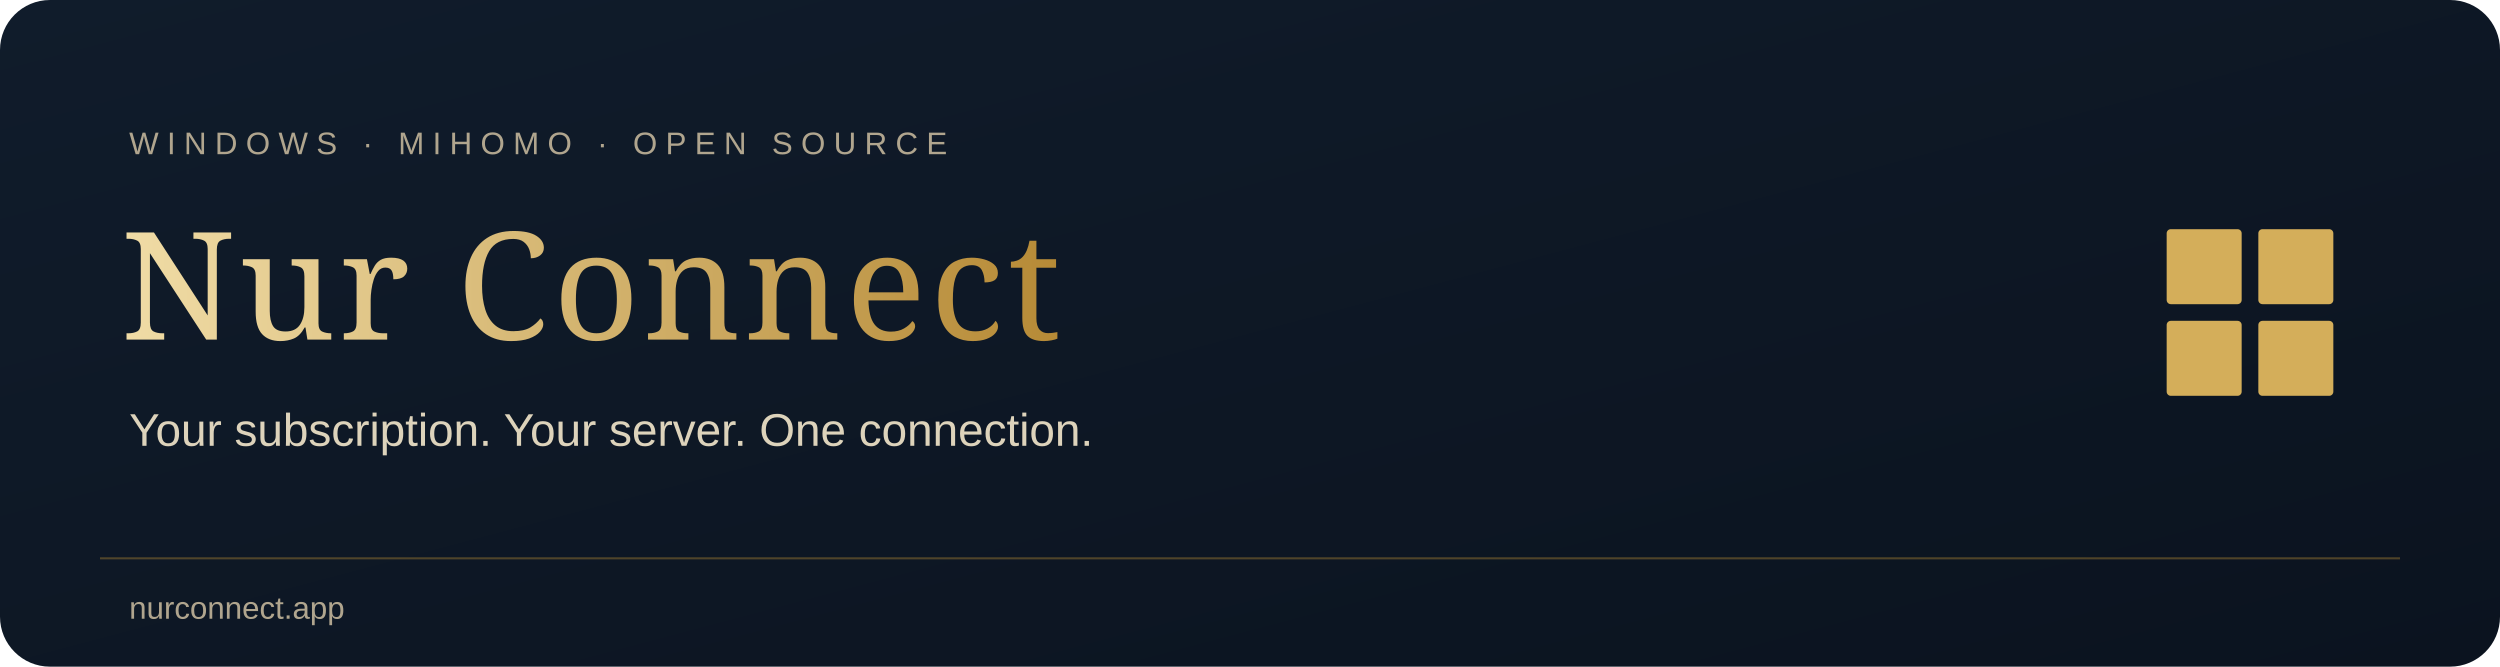
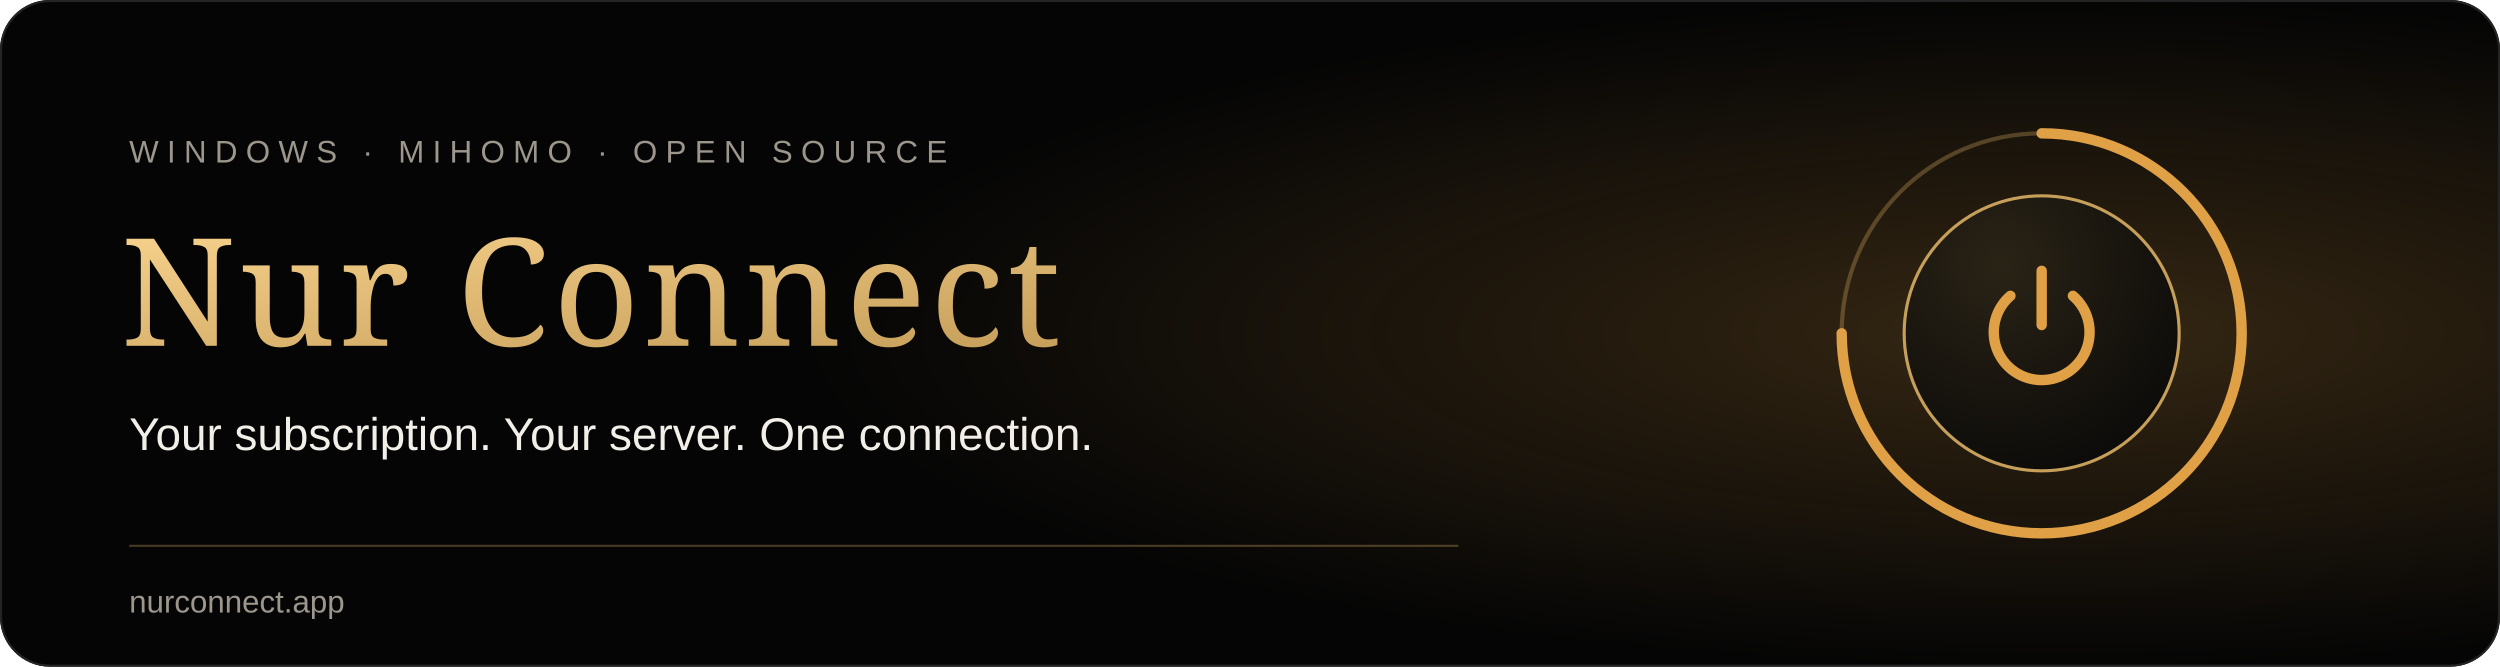
<svg xmlns="http://www.w3.org/2000/svg" viewBox="0 0 1200 320" role="img" aria-labelledby="title desc">
  <defs>
-     <linearGradient id="bg" x2="1" y2="1">
-       <stop stop-color="#101c2b" />
-       <stop offset="1" stop-color="#0b131f" />
+     <radialGradient id="glow" cx="0.82" cy="0.5" r="0.5">
+       <stop stop-color="#E0A045" stop-opacity=".22" />
+       <stop offset="1" stop-color="#E0A045" stop-opacity="0" />
+     </radialGradient>
+     <linearGradient id="gold" x2="1" y2="1">
+       <stop stop-color="#F5D08A" />
+       <stop offset="1" stop-color="#C69F5A" />
    </linearGradient>
-     <linearGradient id="gold">
-       <stop stop-color="#f0dca6" />
-       <stop offset="1" stop-color="#b68a36" />
-     </linearGradient>
+     <radialGradient id="face" cx="0.35" cy="0.25" r="0.9">
+       <stop stop-color="#2A2316" />
+       <stop offset="1" stop-color="#080808" />
+     </radialGradient>
  </defs>
-   <rect width="1200" height="320" rx="24" fill="url(#bg)" />
-   <path d="M48 268H1152" stroke="#927331" stroke-opacity=".5" />
-   <text x="62" y="74" fill="#b0a58e" font-family="Arial,sans-serif" font-size="15" letter-spacing="4">WINDOWS · MIHOMO · OPEN SOURCE</text>
-   <text x="58" y="163" fill="url(#gold)" font-family="Georgia,serif" font-size="72" letter-spacing="2">Nur Connect</text>
-   <text x="62" y="214" fill="#ddd3bb" font-family="Arial,sans-serif" font-size="22">Your subscription. Your server. One connection.</text>
-   <text x="62" y="297" fill="#b0a58e" font-family="Arial,sans-serif" font-size="15">nurconnect.app</text>
-   <g transform="translate(1040 110)" fill="#d4ae5a">
-     <rect width="36" height="36" rx="2" />
-     <rect x="44" width="36" height="36" rx="2" />
-     <rect y="44" width="36" height="36" rx="2" />
-     <rect x="44" y="44" width="36" height="36" rx="2" />
+   <rect width="1200" height="320" rx="24" fill="#050505" />
+   <rect width="1200" height="320" rx="24" fill="url(#glow)" />
+   <rect x=".5" y=".5" width="1199" height="319" rx="23.5" fill="none" stroke="#242424" />
+   <text x="62" y="78" fill="#9C968C" font-family="Segoe UI,Arial,sans-serif" font-size="15" letter-spacing="4">WINDOWS · MIHOMO · OPEN SOURCE</text>
+   <text x="58" y="166" fill="url(#gold)" font-family="Georgia,serif" font-size="72" letter-spacing="2">Nur Connect</text>
+   <text x="62" y="216" fill="#F2EEE8" font-family="Segoe UI,Arial,sans-serif" font-size="22">Your subscription. Your server. One connection.</text>
+   <path d="M62 262H700" stroke="#C69F5A" stroke-opacity=".35" />
+   <text x="62" y="294" fill="#9C968C" font-family="Segoe UI,Arial,sans-serif" font-size="15">nurconnect.app</text>
+   <g transform="translate(980 160)">
+     <circle r="96" fill="none" stroke="#C69F5A" stroke-opacity=".35" stroke-width="2" />
+     <path d="M0-96A96 96 0 1 1-96 0" fill="none" stroke="#E0A045" stroke-width="5" stroke-linecap="round" />
+     <circle r="66" fill="url(#face)" stroke="#C69F5A" stroke-width="1.5" />
+     <path d="M-15-18A23 23 0 1 0 15-18" fill="none" stroke="#E0A045" stroke-width="5" stroke-linecap="round" />
+     <path d="M0-30V-4" stroke="#E0A045" stroke-width="5" stroke-linecap="round" />
  </g>
</svg>
